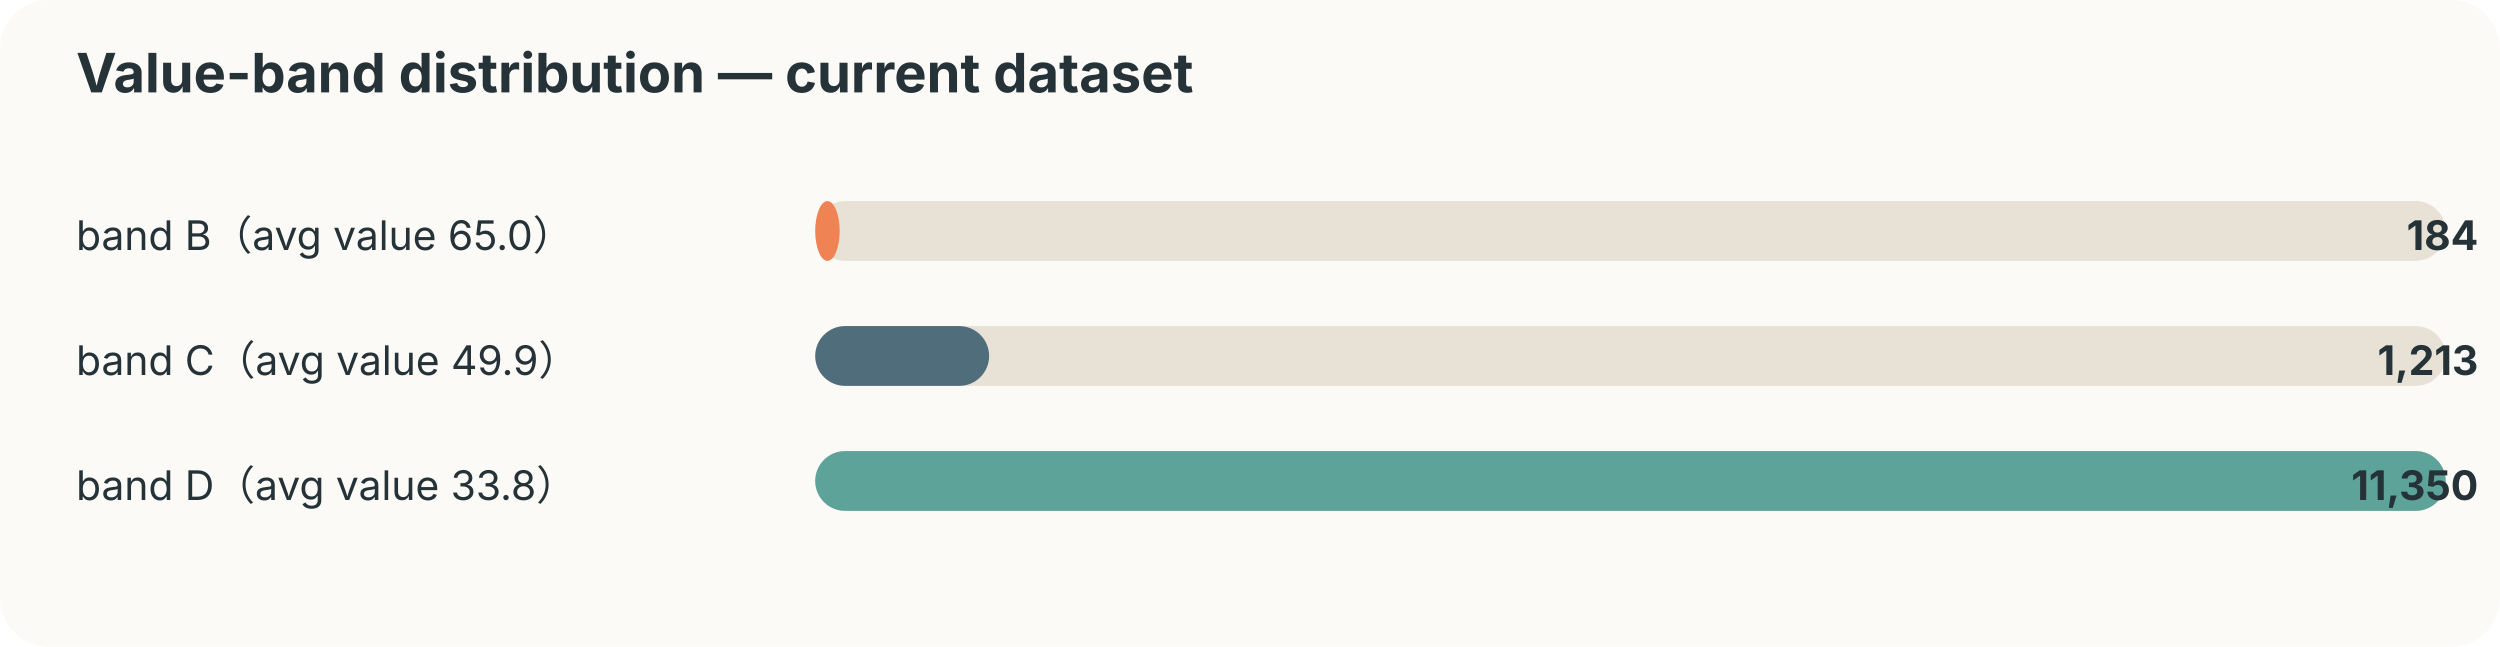
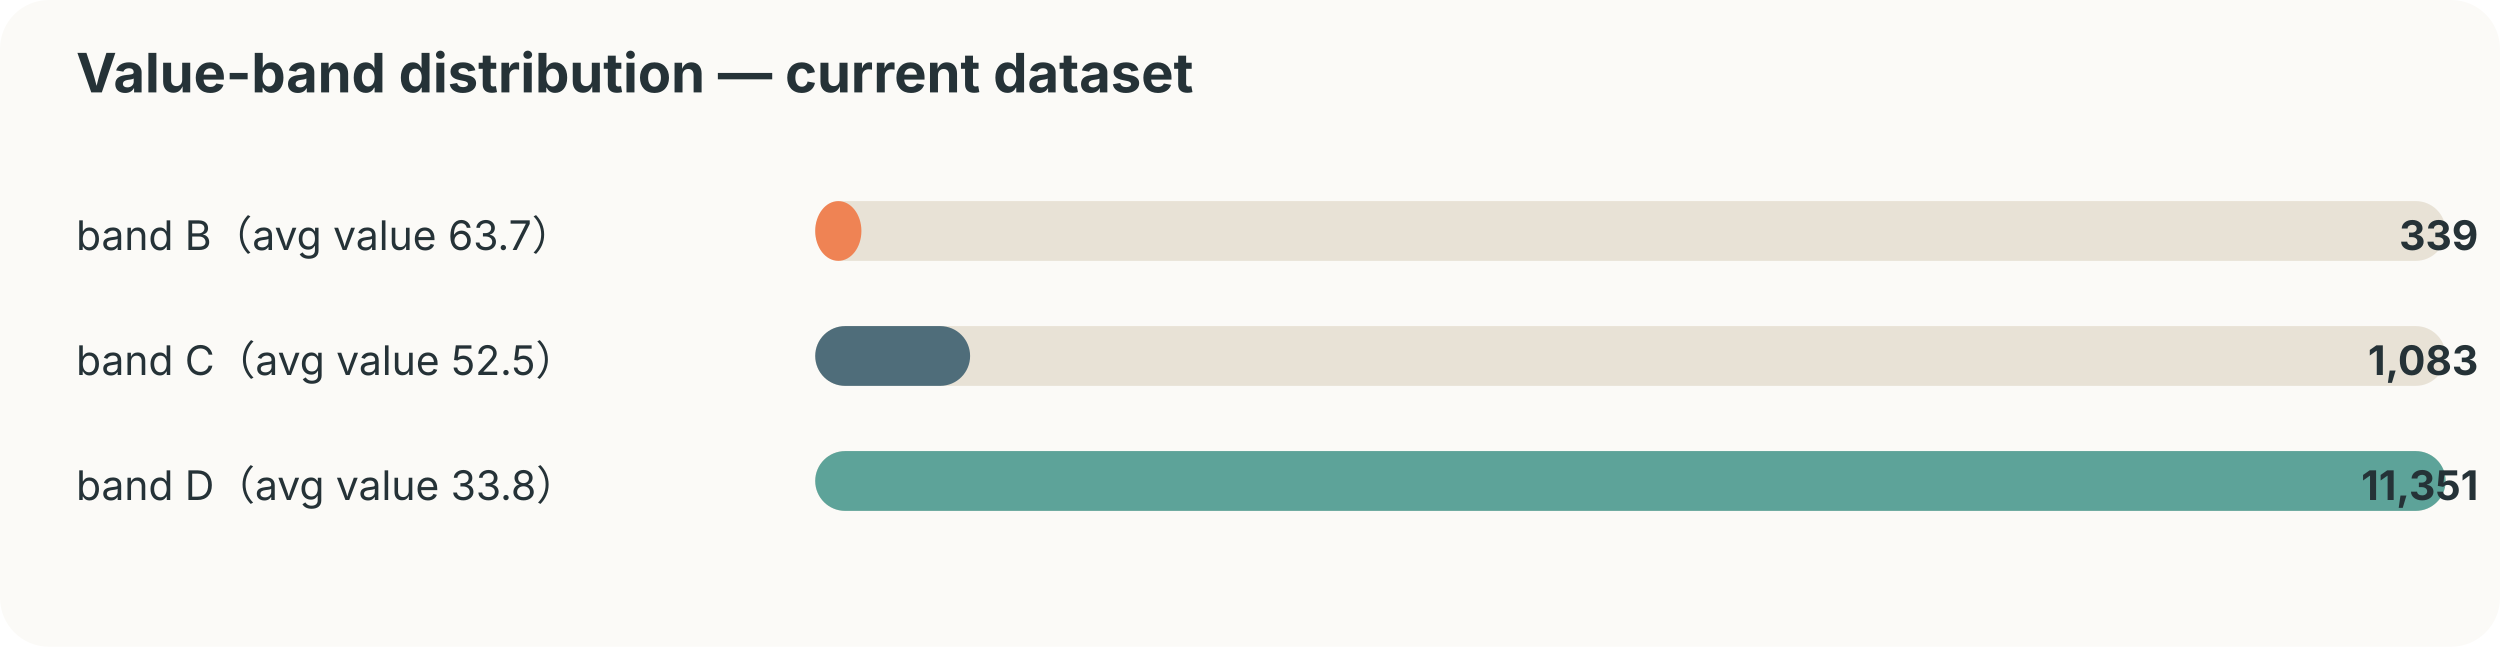
<svg xmlns="http://www.w3.org/2000/svg" width="920" height="238" viewBox="0 0 920 238">
  <style>text{font-family:-apple-system,BlinkMacSystemFont,"Segoe UI",sans-serif;fill:#253237} .muted{fill:#6b7a80;font-size:12px}</style>
  <rect width="100%" height="100%" rx="18" fill="#fbfaf7" />
  <text x="28" y="34" font-size="20" font-weight="700">Value-band distribution — current dataset</text>
-   <text x="28" y="92" font-size="15">band B（avg value 65.0）</text>
+   <text x="28" y="92" font-size="15">band B（avg value 63.7）</text>
  <rect x="300" y="74" width="600" height="22" rx="11" fill="#e8e2d6" />
-   <rect x="300" y="74" width="9" height="22" rx="11" fill="#ef8354" />
-   <text x="912" y="92" text-anchor="end" font-size="15" font-weight="700">184</text>
-   <text x="28" y="138" font-size="15">band C（avg value 49.9）</text>
+   <rect x="300" y="74" width="17" height="22" rx="11" fill="#ef8354" />
+   <text x="912" y="92" text-anchor="end" font-size="15" font-weight="700">339</text>
+   <text x="28" y="138" font-size="15">band C（avg value 52.5）</text>
  <rect x="300" y="120" width="600" height="22" rx="11" fill="#e8e2d6" />
-   <rect x="300" y="120" width="64" height="22" rx="11" fill="#4f6d7a" />
-   <text x="912" y="138" text-anchor="end" font-size="15" font-weight="700">1,213</text>
+   <rect x="300" y="120" width="57" height="22" rx="11" fill="#4f6d7a" />
+   <text x="912" y="138" text-anchor="end" font-size="15" font-weight="700">1,083</text>
  <text x="28" y="184" font-size="15">band D（avg value 33.8）</text>
  <rect x="300" y="166" width="600" height="22" rx="11" fill="#e8e2d6" />
  <rect x="300" y="166" width="600" height="22" rx="11" fill="#5da399" />
-   <text x="912" y="184" text-anchor="end" font-size="15" font-weight="700">11,350</text>
+   <text x="912" y="184" text-anchor="end" font-size="15" font-weight="700">11,351</text>
</svg>
